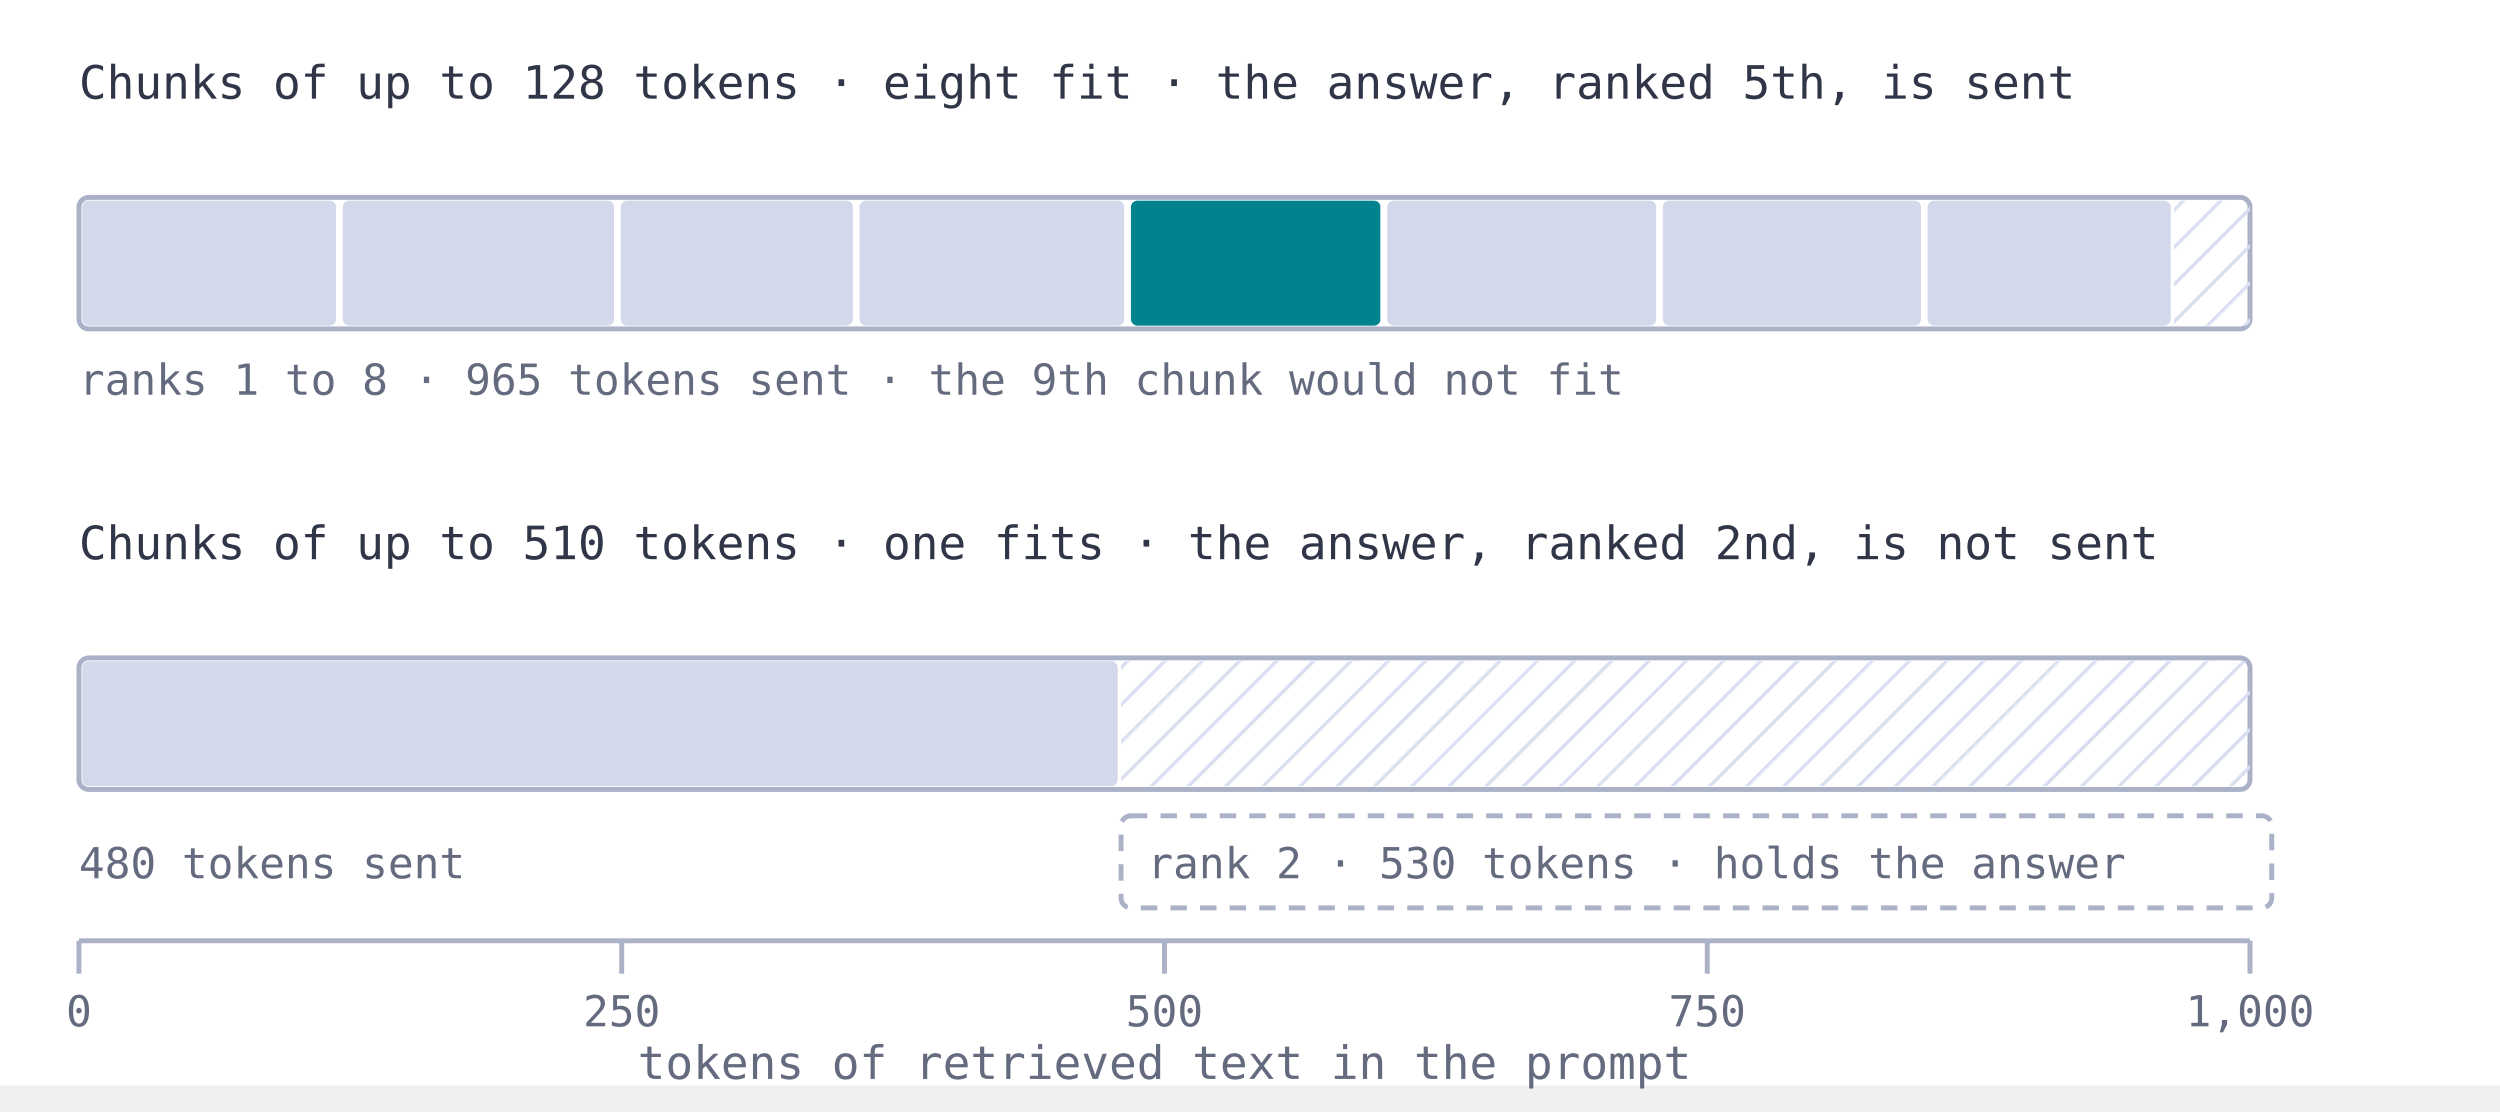
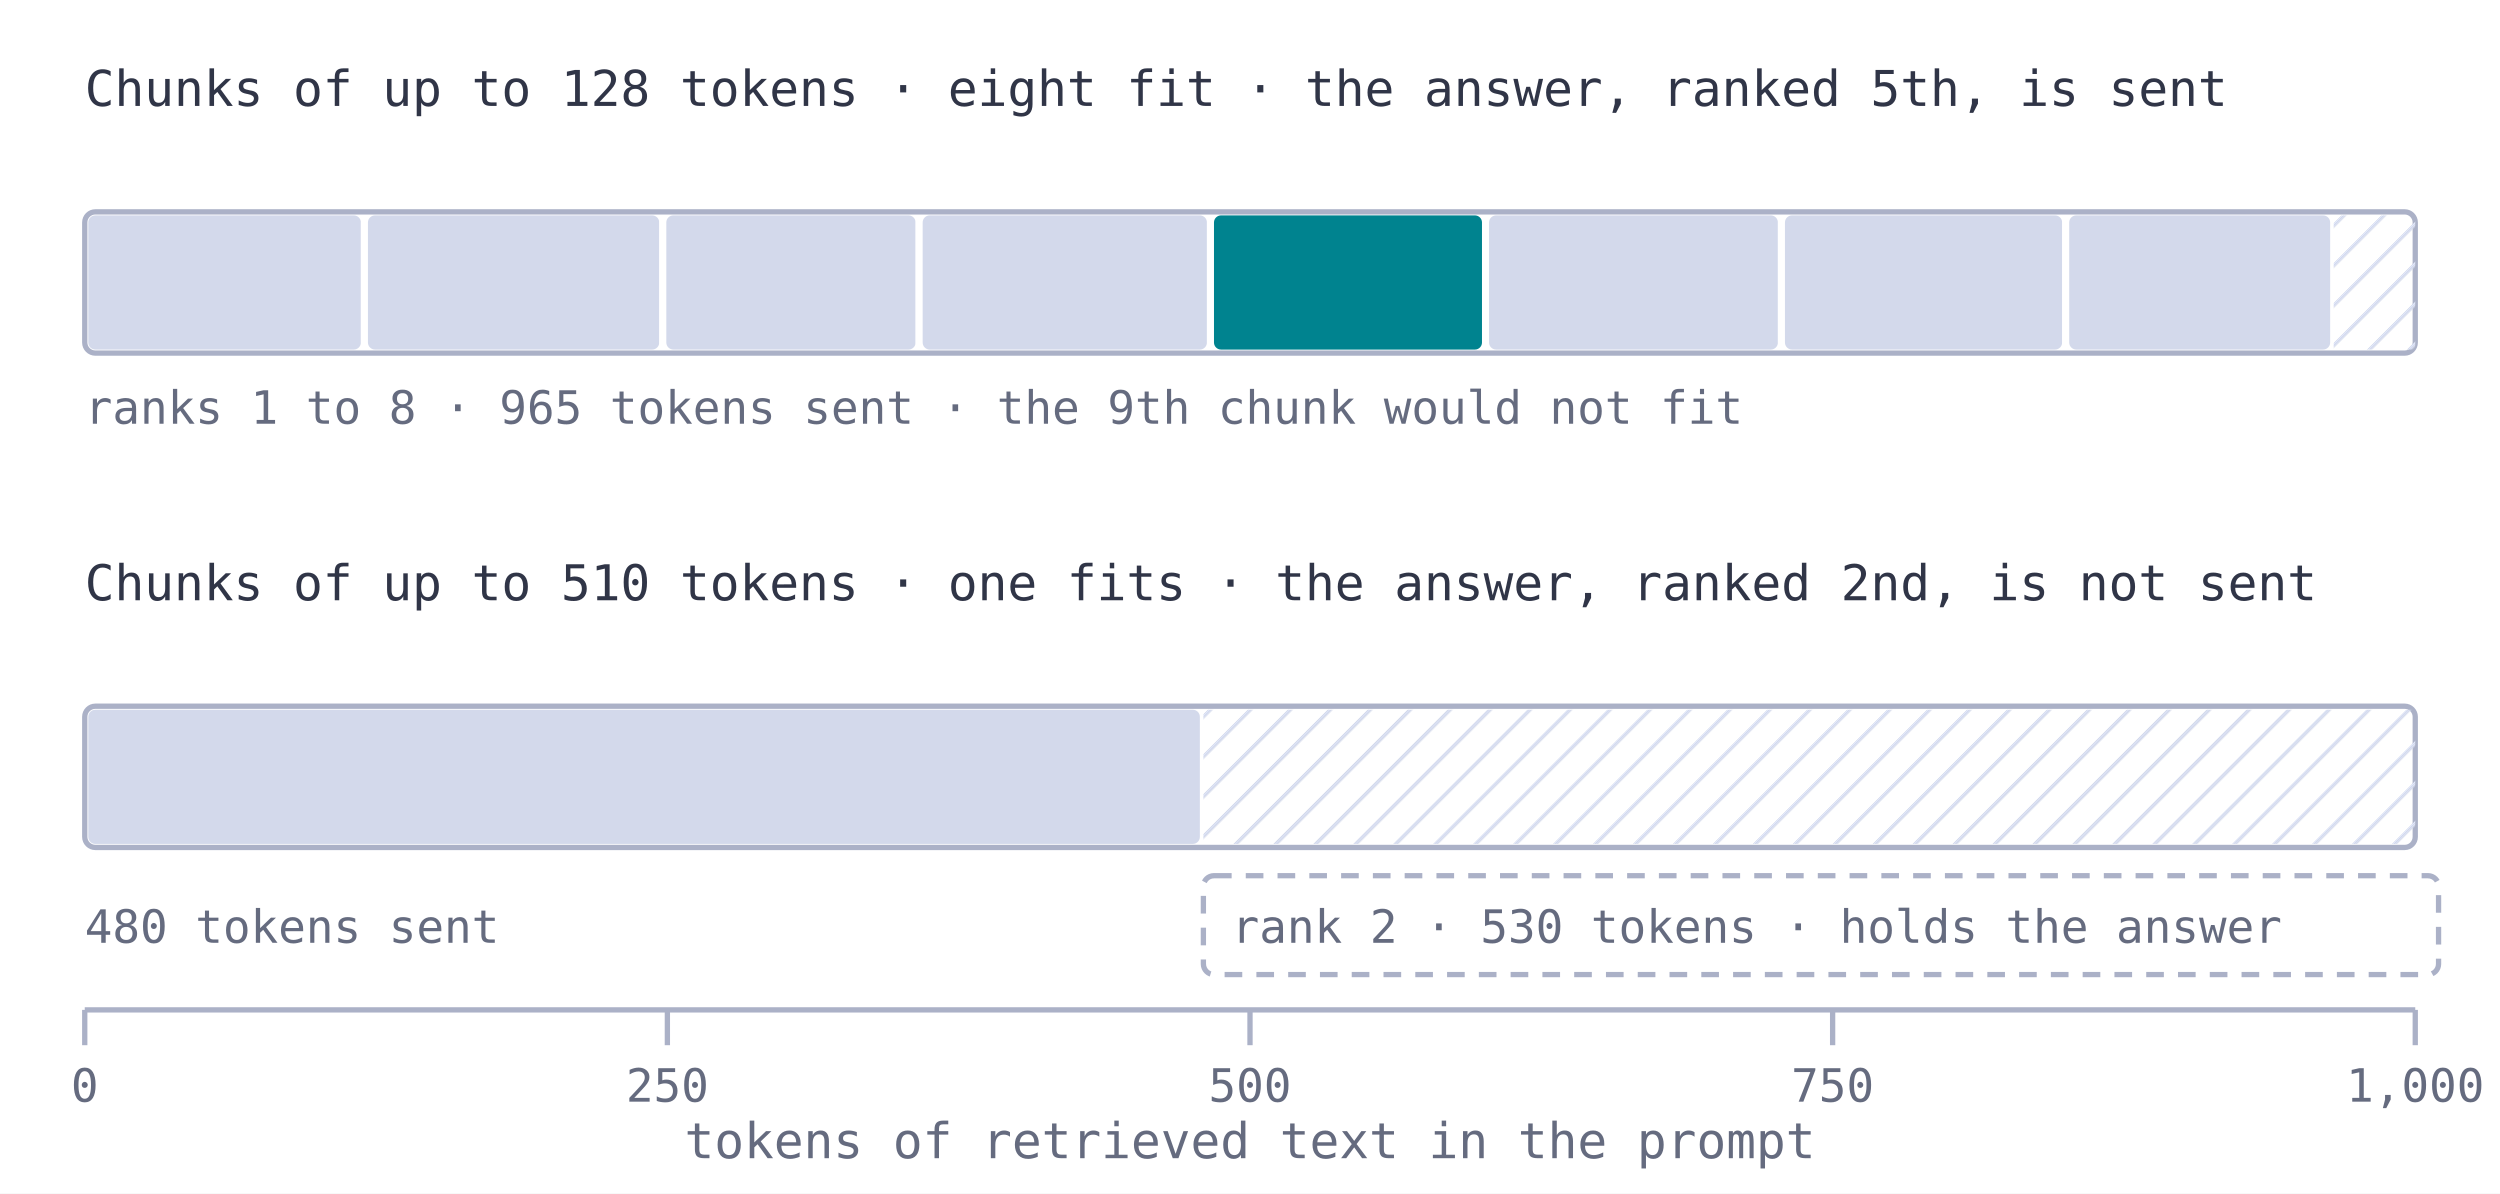
- <svg xmlns="http://www.w3.org/2000/svg" viewBox="0 0 760 338" role="img" aria-label="Two 1,000-token prompts filled with search results in rank order. With chunks of up to 128 tokens, eight chunks fit, about 965 tokens, and the chunk with the answer, ranked fifth, is included. With chunks of up to 510 tokens, only the first chunk of 480 tokens fits; the second, 530 tokens long and holding the answer, would exceed the budget, so the answer is not sent and about half the budget stays unused.">
+ <svg xmlns="http://www.w3.org/2000/svg" viewBox="0 0 708 338" role="img" aria-label="Two 1,000-token prompts filled with search results in rank order. With chunks of up to 128 tokens, eight chunks fit, about 965 tokens, and the chunk with the answer, ranked fifth, is included. With chunks of up to 510 tokens, only the first chunk of 480 tokens fits; the second, 530 tokens long and holding the answer, would exceed the budget, so the answer is not sent and about half the budget stays unused.">
  <style>
  .qi-label { fill: #656b7f; font-family: 'Geist Mono', ui-monospace, SFMono-Regular, Menlo, Consolas, monospace; font-size: 14px; }
  .qi-label--strong { fill: #303547; }
  .qi-label--small { font-size: 13px; }
  .qi-frame { fill: none; stroke: #abb1c7; stroke-width: 1.5; }
  .qi-chunk { fill: #d3d9eb; stroke: #ffffff; stroke-width: 2; }
  .qi-chunk--answer { fill: #00838f; }
  .qi-chunk--context { fill: #6047ff; }
  .qi-chunk--out { fill: none; stroke: #abb1c7; stroke-width: 1.5; stroke-dasharray: 5 4; }
  .qi-unused { fill: url(#qi-hatch); stroke: none; }
  .qi-tick { stroke: #abb1c7; stroke-width: 1.5; }
  .qi-miss { stroke: #dc244c; stroke-width: 2.5; stroke-linecap: round; }
  .qi-axis { stroke: #abb1c7; stroke-width: 1.5; }
</style>
  <defs>
    <pattern id="qi-hatch" width="8" height="8" patternUnits="userSpaceOnUse" patternTransform="rotate(45)">
      <line x1="0" y1="0" x2="0" y2="8" stroke="#d3d9eb" stroke-width="2" />
    </pattern>
  </defs>
-   <rect x="0" y="0" width="760" height="330" fill="#ffffff" />
+   <rect x="0" y="0" width="708" height="338" fill="#ffffff" />
  <line class="qi-tick" x1="24.0" y1="286" x2="24.0" y2="296" />
  <line class="qi-axis" x1="24" y1="286" x2="684" y2="286" />
  <text class="qi-label qi-label--small" x="24.0" y="312" text-anchor="middle">0</text>
  <line class="qi-tick" x1="189.0" y1="286" x2="189.0" y2="296" />
  <text class="qi-label qi-label--small" x="189.0" y="312" text-anchor="middle">250</text>
  <line class="qi-tick" x1="354.0" y1="286" x2="354.0" y2="296" />
  <text class="qi-label qi-label--small" x="354.0" y="312" text-anchor="middle">500</text>
  <line class="qi-tick" x1="519.0" y1="286" x2="519.0" y2="296" />
  <text class="qi-label qi-label--small" x="519.0" y="312" text-anchor="middle">750</text>
  <line class="qi-tick" x1="684.0" y1="286" x2="684.0" y2="296" />
  <text class="qi-label qi-label--small" x="684.0" y="312" text-anchor="middle">1,000</text>
  <text class="qi-label" x="354.0" y="328" text-anchor="middle">tokens of retrieved text in the prompt</text>
  <text class="qi-label qi-label--strong" x="24" y="30">Chunks of up to 128 tokens · eight fit · the answer, ranked 5th, is sent</text>
  <rect class="qi-chunk" x="24.0" y="60" width="79.2" height="40" rx="3" />
  <rect class="qi-chunk" x="103.2" y="60" width="84.5" height="40" rx="3" />
  <rect class="qi-chunk" x="187.7" y="60" width="72.6" height="40" rx="3" />
  <rect class="qi-chunk" x="260.3" y="60" width="82.5" height="40" rx="3" />
  <rect class="qi-chunk qi-chunk--answer" x="342.8" y="60" width="77.9" height="40" rx="3" />
  <rect class="qi-chunk" x="420.7" y="60" width="83.8" height="40" rx="3" />
  <rect class="qi-chunk" x="504.5" y="60" width="80.5" height="40" rx="3" />
  <rect class="qi-chunk" x="585.0" y="60" width="75.9" height="40" rx="3" />
  <rect class="qi-frame" x="24" y="60" width="660.0" height="40" rx="3" />
  <rect class="qi-unused" x="660.9" y="61" width="23.1" height="38" />
  <text class="qi-label qi-label--small" x="24" y="120">ranks 1 to 8 · 965 tokens sent · the 9th chunk would not fit</text>
  <text class="qi-label qi-label--strong" x="24" y="170">Chunks of up to 510 tokens · one fits · the answer, ranked 2nd, is not sent</text>
  <rect class="qi-chunk" x="24.0" y="200" width="316.8" height="40" rx="3" />
  <rect class="qi-frame" x="24" y="200" width="660.0" height="40" rx="3" />
  <rect class="qi-unused" x="340.8" y="201" width="343.2" height="38" />
  <rect class="qi-chunk--out" x="340.8" y="248" width="349.8" height="28" rx="3" />
  <text class="qi-label qi-label--small" x="348.8" y="267">rank 2 · 530 tokens · holds the answer</text>
  <text class="qi-label qi-label--small" x="24" y="267">480 tokens sent</text>
</svg>
